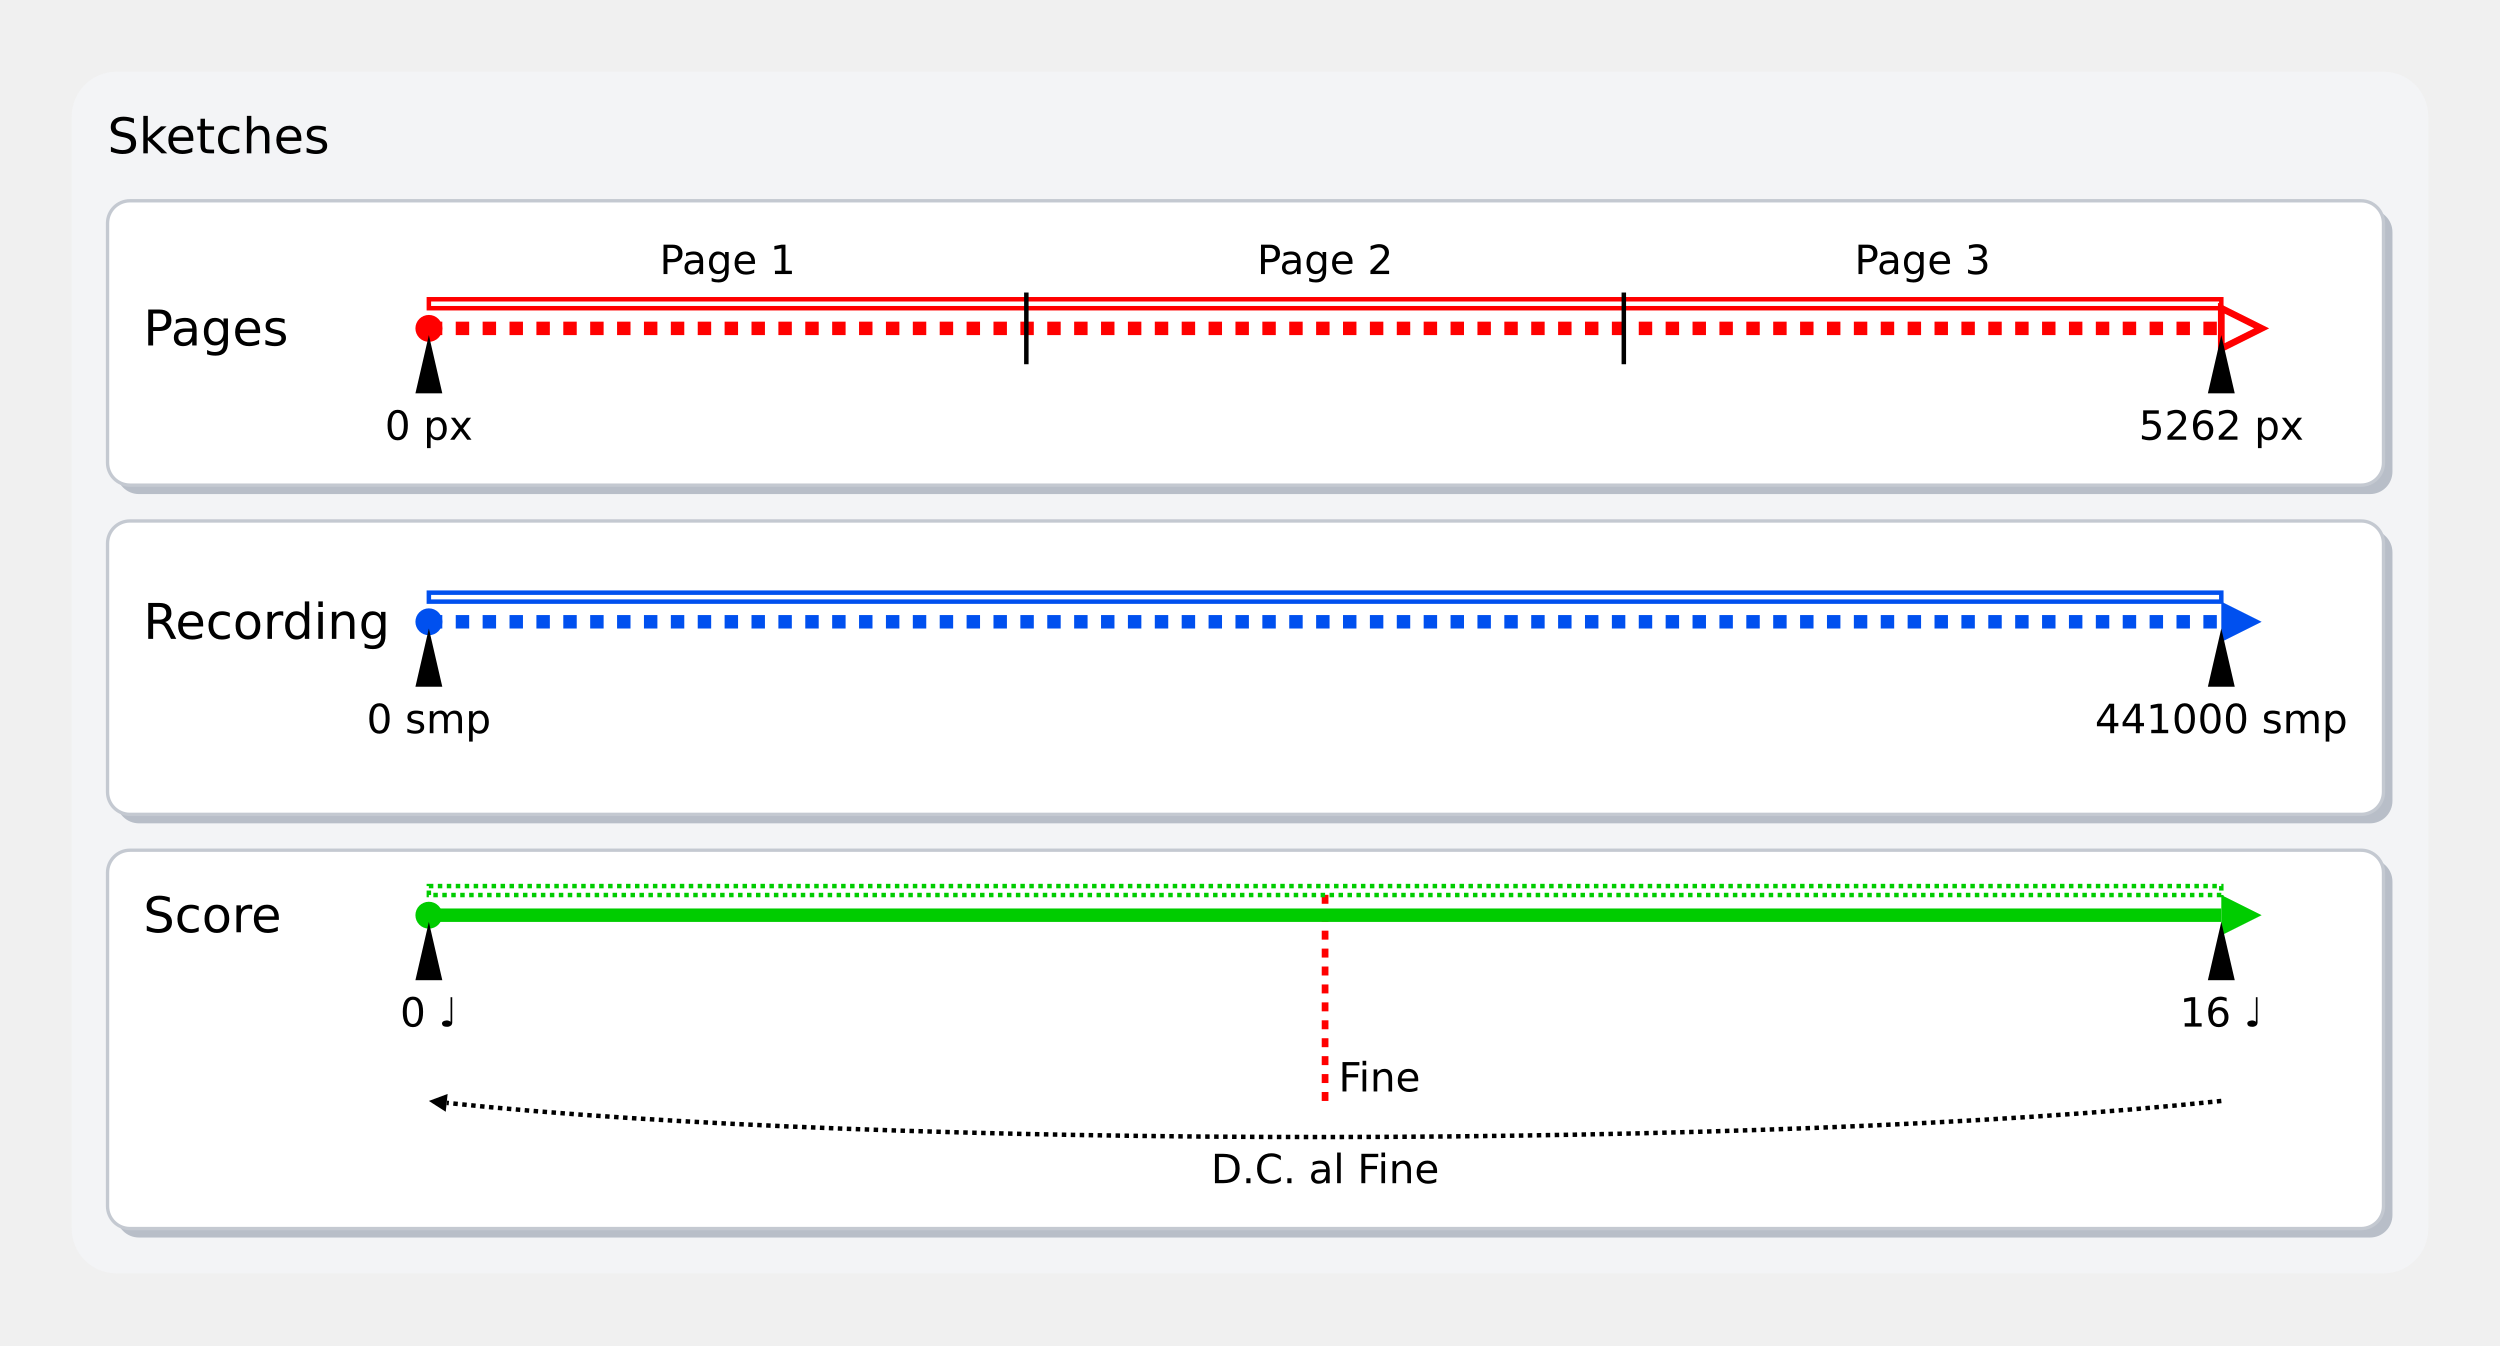
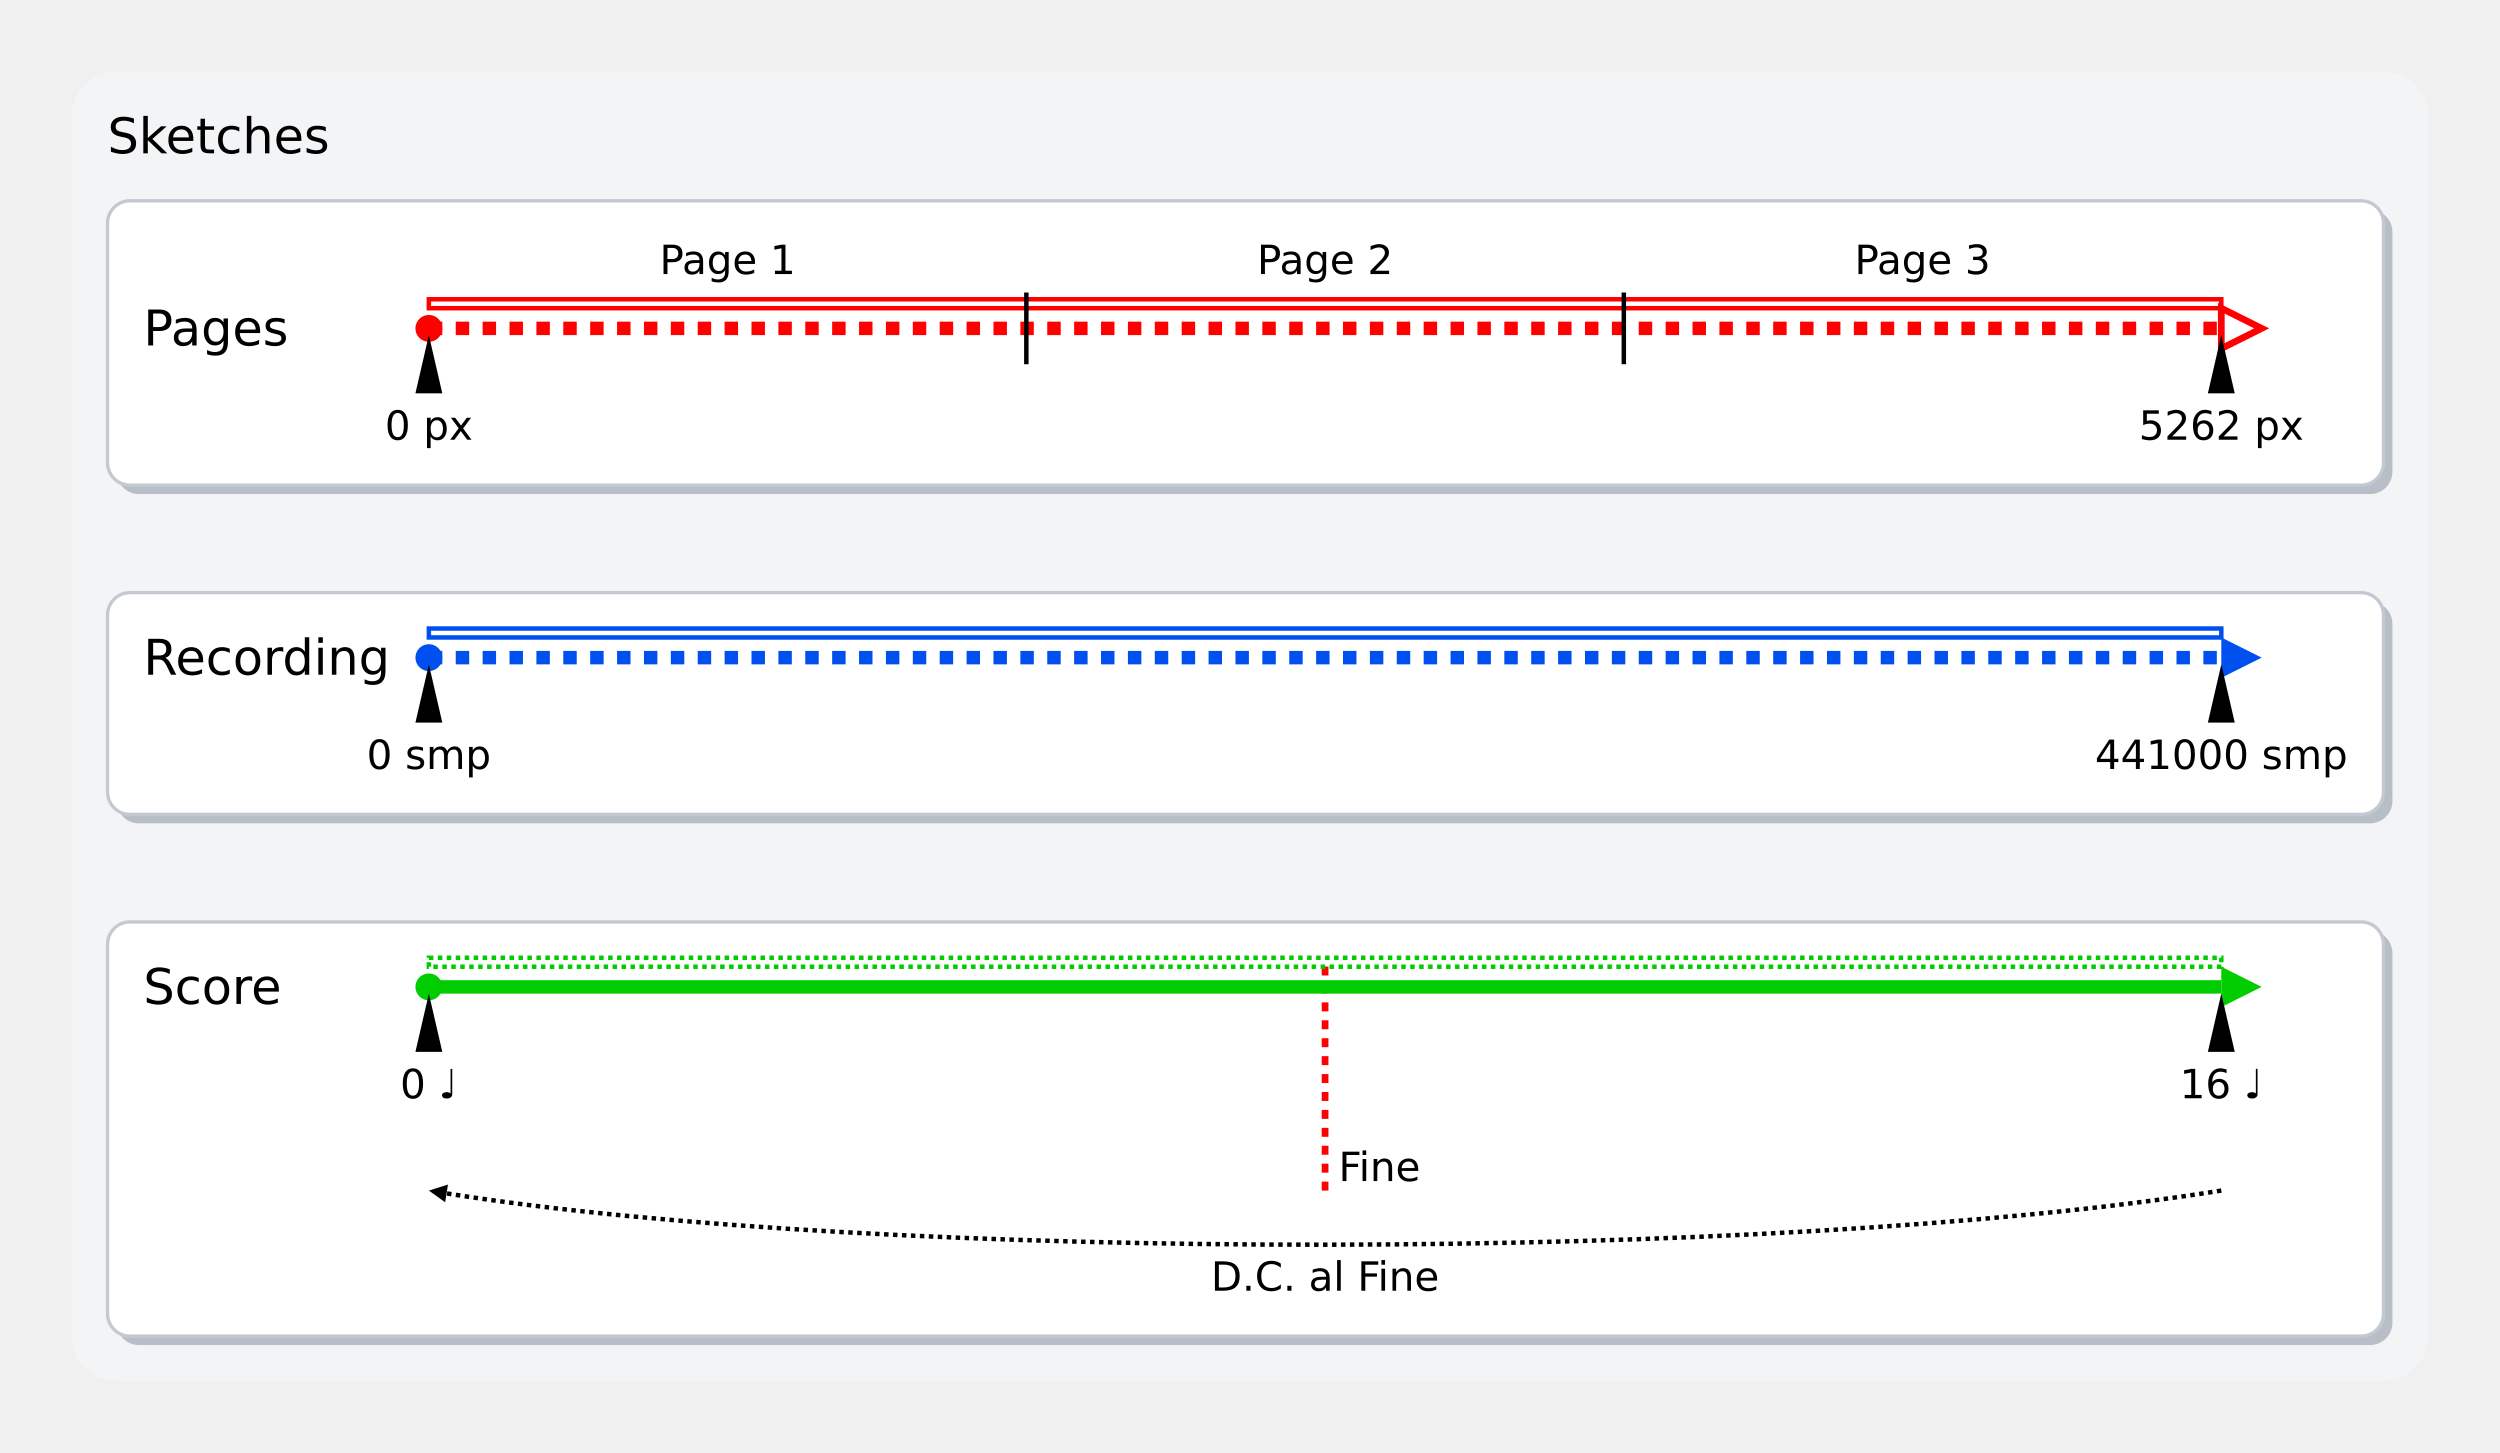
- <svg xmlns="http://www.w3.org/2000/svg" width="557.897" height="300.164" viewBox="0 0 557.897 300.164" font-family="DejaVu Sans" text-rendering="geometricPrecision" style="font-kerning:none;font-variant-ligatures:none">
+ <svg xmlns="http://www.w3.org/2000/svg" width="557.897" height="324.164" viewBox="0 0 557.897 324.164" font-family="DejaVu Sans" text-rendering="geometricPrecision" style="font-kerning:none;font-variant-ligatures:none">
  <g transform="translate(16 16)">
-     <rect x="0" y="0" width="525.897" height="268.164" rx="10" fill="#F3F4F6" />
+     <rect x="0" y="0" width="525.897" height="292.164" rx="10" fill="#F3F4F6" />
    <text data-address="name" x="8" y="18.21" text-anchor="start" font-size="11" fill="#000000">Sketches</text>
    <rect data-address="pages/card" x="10" y="30.805" width="507.897" height="63.453" rx="5" fill="#B8BEC8" />
    <rect data-address="pages/card" x="8" y="28.805" width="507.897" height="63.453" rx="5" fill="#FFFFFF" stroke="#C4C9D1" stroke-width="0.75" />
    <polygon data-address="pages/cmap_1" points="79.704,50.781 479.704,50.781 479.704,52.781 79.704,52.781" fill="none" stroke="#FF0000" stroke-width="1" />
    <line data-address="pages" x1="79.704" y1="57.281" x2="479.704" y2="57.281" stroke="#FF0000" stroke-width="3" stroke-dasharray="3 3" />
    <circle data-address="pages" cx="79.704" cy="57.281" r="3" fill="#FF0000" />
    <polygon data-address="pages" points="488.704,57.281 479.704,52.781 479.704,61.781" fill="none" stroke="#FF0000" stroke-width="1.5" />
    <line data-address="page_2/start" x1="213.037" y1="49.281" x2="213.037" y2="65.281" stroke="#000000" stroke-width="1" />
    <line data-address="page_3/start" x1="346.37" y1="49.281" x2="346.37" y2="65.281" stroke="#000000" stroke-width="1" />
    <polygon data-address="pages/start" points="79.704,58.781 76.704,71.781 82.704,71.781" fill="#000000" />
    <polygon data-address="pages/end" points="479.704,58.781 476.704,71.781 482.704,71.781" fill="#000000" />
    <text data-address="pages/name" x="16" y="61.089" text-anchor="start" font-size="11" fill="#000000">Pages</text>
    <text data-address="pages/start/label" x="79.704" y="82.135" text-anchor="middle" font-size="9" fill="#000000">0 px</text>
    <text data-address="pages/end/label" x="479.704" y="82.135" text-anchor="middle" font-size="9" fill="#000000">5262 px</text>
    <text data-address="page_1/label" x="146.37" y="45.159" text-anchor="middle" font-size="9" fill="#000000">Page 1</text>
    <text data-address="page_2/label" x="279.704" y="45.159" text-anchor="middle" font-size="9" fill="#000000">Page 2</text>
    <text data-address="page_3/label" x="413.037" y="45.159" text-anchor="middle" font-size="9" fill="#000000">Page 3</text>
-     <rect data-address="recording/card" x="10" y="102.258" width="507.897" height="65.477" rx="5" fill="#B8BEC8" />
-     <rect data-address="recording/card" x="8" y="100.258" width="507.897" height="65.477" rx="5" fill="#FFFFFF" stroke="#C4C9D1" stroke-width="0.75" />
-     <polygon data-address="recording/cmap_1" points="79.704,116.258 479.704,116.258 479.704,118.258 79.704,118.258" fill="none" stroke="#0050EF" stroke-width="1" />
-     <line data-address="recording" x1="79.704" y1="122.758" x2="479.704" y2="122.758" stroke="#0050EF" stroke-width="3" stroke-dasharray="3 3" />
-     <circle data-address="recording" cx="79.704" cy="122.758" r="3" fill="#0050EF" />
-     <polygon data-address="recording" points="488.704,122.758 479.704,118.258 479.704,127.258" fill="#0050EF" />
-     <polygon data-address="recording/start" points="79.704,124.258 76.704,137.258 82.704,137.258" fill="#000000" />
-     <polygon data-address="recording/end" points="479.704,124.258 476.704,137.258 482.704,137.258" fill="#000000" />
-     <text data-address="recording/name" x="16" y="126.566" text-anchor="start" font-size="11" fill="#000000">Recording</text>
-     <text data-address="recording/start/label" x="79.704" y="147.612" text-anchor="middle" font-size="9" fill="#000000">0 smp</text>
-     <text data-address="recording/end/label" x="479.704" y="147.612" text-anchor="middle" font-size="9" fill="#000000">441000 smp</text>
-     <rect data-address="score/card" x="10" y="175.734" width="507.897" height="84.43" rx="5" fill="#B8BEC8" />
-     <rect data-address="score/card" x="8" y="173.734" width="507.897" height="84.43" rx="5" fill="#FFFFFF" stroke="#C4C9D1" stroke-width="0.75" />
-     <line data-address="score/break_1" x1="279.704" y1="229.688" x2="279.704" y2="181.734" stroke="#FF0000" stroke-width="1.5" stroke-dasharray="2 2" />
-     <polygon data-address="score/cmap_1" points="79.704,181.734 479.704,181.734 479.704,183.734 79.704,183.734" fill="none" stroke="#00CC00" stroke-width="1" stroke-dasharray="1 1" />
-     <path data-address="score/jump_1" d="M479.704 229.688C379.704 240.354 179.704 240.354 83.681 230.112" fill="none" stroke="#000000" stroke-width="1" stroke-dasharray="1 1" />
-     <polygon data-address="score/jump_1" points="79.704,229.688 83.469,232.101 83.893,228.123" fill="#000000" />
-     <line data-address="score" x1="79.704" y1="188.234" x2="479.704" y2="188.234" stroke="#00CC00" stroke-width="3" />
-     <circle data-address="score" cx="79.704" cy="188.234" r="3" fill="#00CC00" />
-     <polygon data-address="score" points="488.704,188.234 479.704,183.734 479.704,192.734" fill="#00CC00" />
-     <polygon data-address="score/start" points="79.704,189.734 76.704,202.734 82.704,202.734" fill="#000000" />
-     <polygon data-address="score/end" points="479.704,189.734 476.704,202.734 482.704,202.734" fill="#000000" />
-     <text data-address="score/name" x="16" y="192.042" text-anchor="start" font-size="11" fill="#000000">Score</text>
-     <text data-address="score/start/label" x="79.704" y="213.088" text-anchor="middle" font-size="9" fill="#000000">0 ♩</text>
-     <text data-address="score/end/label" x="479.704" y="213.088" text-anchor="middle" font-size="9" fill="#000000">16 ♩</text>
-     <text data-address="score/jump_1/label" x="279.704" y="248.042" text-anchor="middle" font-size="9" fill="#000000">D.C. al Fine</text>
-     <text data-address="score/break_1/label" x="282.704" y="227.565" text-anchor="start" font-size="9" fill="#000000">Fine</text>
+     <rect data-address="recording/card" x="10" y="118.258" width="507.897" height="49.477" rx="5" fill="#B8BEC8" />
+     <rect data-address="recording/card" x="8" y="116.258" width="507.897" height="49.477" rx="5" fill="#FFFFFF" stroke="#C4C9D1" stroke-width="0.75" />
+     <polygon data-address="recording/cmap_1" points="79.704,124.258 479.704,124.258 479.704,126.258 79.704,126.258" fill="none" stroke="#0050EF" stroke-width="1" />
+     <line data-address="recording" x1="79.704" y1="130.758" x2="479.704" y2="130.758" stroke="#0050EF" stroke-width="3" stroke-dasharray="3 3" />
+     <circle data-address="recording" cx="79.704" cy="130.758" r="3" fill="#0050EF" />
+     <polygon data-address="recording" points="488.704,130.758 479.704,126.258 479.704,135.258" fill="#0050EF" />
+     <polygon data-address="recording/start" points="79.704,132.258 76.704,145.258 82.704,145.258" fill="#000000" />
+     <polygon data-address="recording/end" points="479.704,132.258 476.704,145.258 482.704,145.258" fill="#000000" />
+     <text data-address="recording/name" x="16" y="134.566" text-anchor="start" font-size="11" fill="#000000">Recording</text>
+     <text data-address="recording/start/label" x="79.704" y="155.612" text-anchor="middle" font-size="9" fill="#000000">0 smp</text>
+     <text data-address="recording/end/label" x="479.704" y="155.612" text-anchor="middle" font-size="9" fill="#000000">441000 smp</text>
+     <rect data-address="score/card" x="10" y="191.734" width="507.897" height="92.43" rx="5" fill="#B8BEC8" />
+     <rect data-address="score/card" x="8" y="189.734" width="507.897" height="92.43" rx="5" fill="#FFFFFF" stroke="#C4C9D1" stroke-width="0.75" />
+     <line data-address="score/break_1" x1="279.704" y1="249.688" x2="279.704" y2="197.734" stroke="#FF0000" stroke-width="1.5" stroke-dasharray="2 2" />
+     <polygon data-address="score/cmap_1" points="79.704,197.734 479.704,197.734 479.704,199.734 79.704,199.734" fill="none" stroke="#00CC00" stroke-width="1" stroke-dasharray="1 1" />
+     <path data-address="score/jump_1" d="M479.704 249.688C379.704 265.688 179.704 265.688 83.653 250.32" fill="none" stroke="#000000" stroke-width="1" stroke-dasharray="1 1" />
+     <polygon data-address="score/jump_1" points="79.704,249.688 83.337,252.294 83.969,248.345" fill="#000000" />
+     <line data-address="score" x1="79.704" y1="204.234" x2="479.704" y2="204.234" stroke="#00CC00" stroke-width="3" />
+     <circle data-address="score" cx="79.704" cy="204.234" r="3" fill="#00CC00" />
+     <polygon data-address="score" points="488.704,204.234 479.704,199.734 479.704,208.734" fill="#00CC00" />
+     <polygon data-address="score/start" points="79.704,205.734 76.704,218.734 82.704,218.734" fill="#000000" />
+     <polygon data-address="score/end" points="479.704,205.734 476.704,218.734 482.704,218.734" fill="#000000" />
+     <text data-address="score/name" x="16" y="208.042" text-anchor="start" font-size="11" fill="#000000">Score</text>
+     <text data-address="score/start/label" x="79.704" y="229.088" text-anchor="middle" font-size="9" fill="#000000">0 ♩</text>
+     <text data-address="score/end/label" x="479.704" y="229.088" text-anchor="middle" font-size="9" fill="#000000">16 ♩</text>
+     <text data-address="score/jump_1/label" x="279.704" y="272.041" text-anchor="middle" font-size="9" fill="#000000">D.C. al Fine</text>
+     <text data-address="score/break_1/label" x="282.704" y="247.565" text-anchor="start" font-size="9" fill="#000000">Fine</text>
  </g>
</svg>
